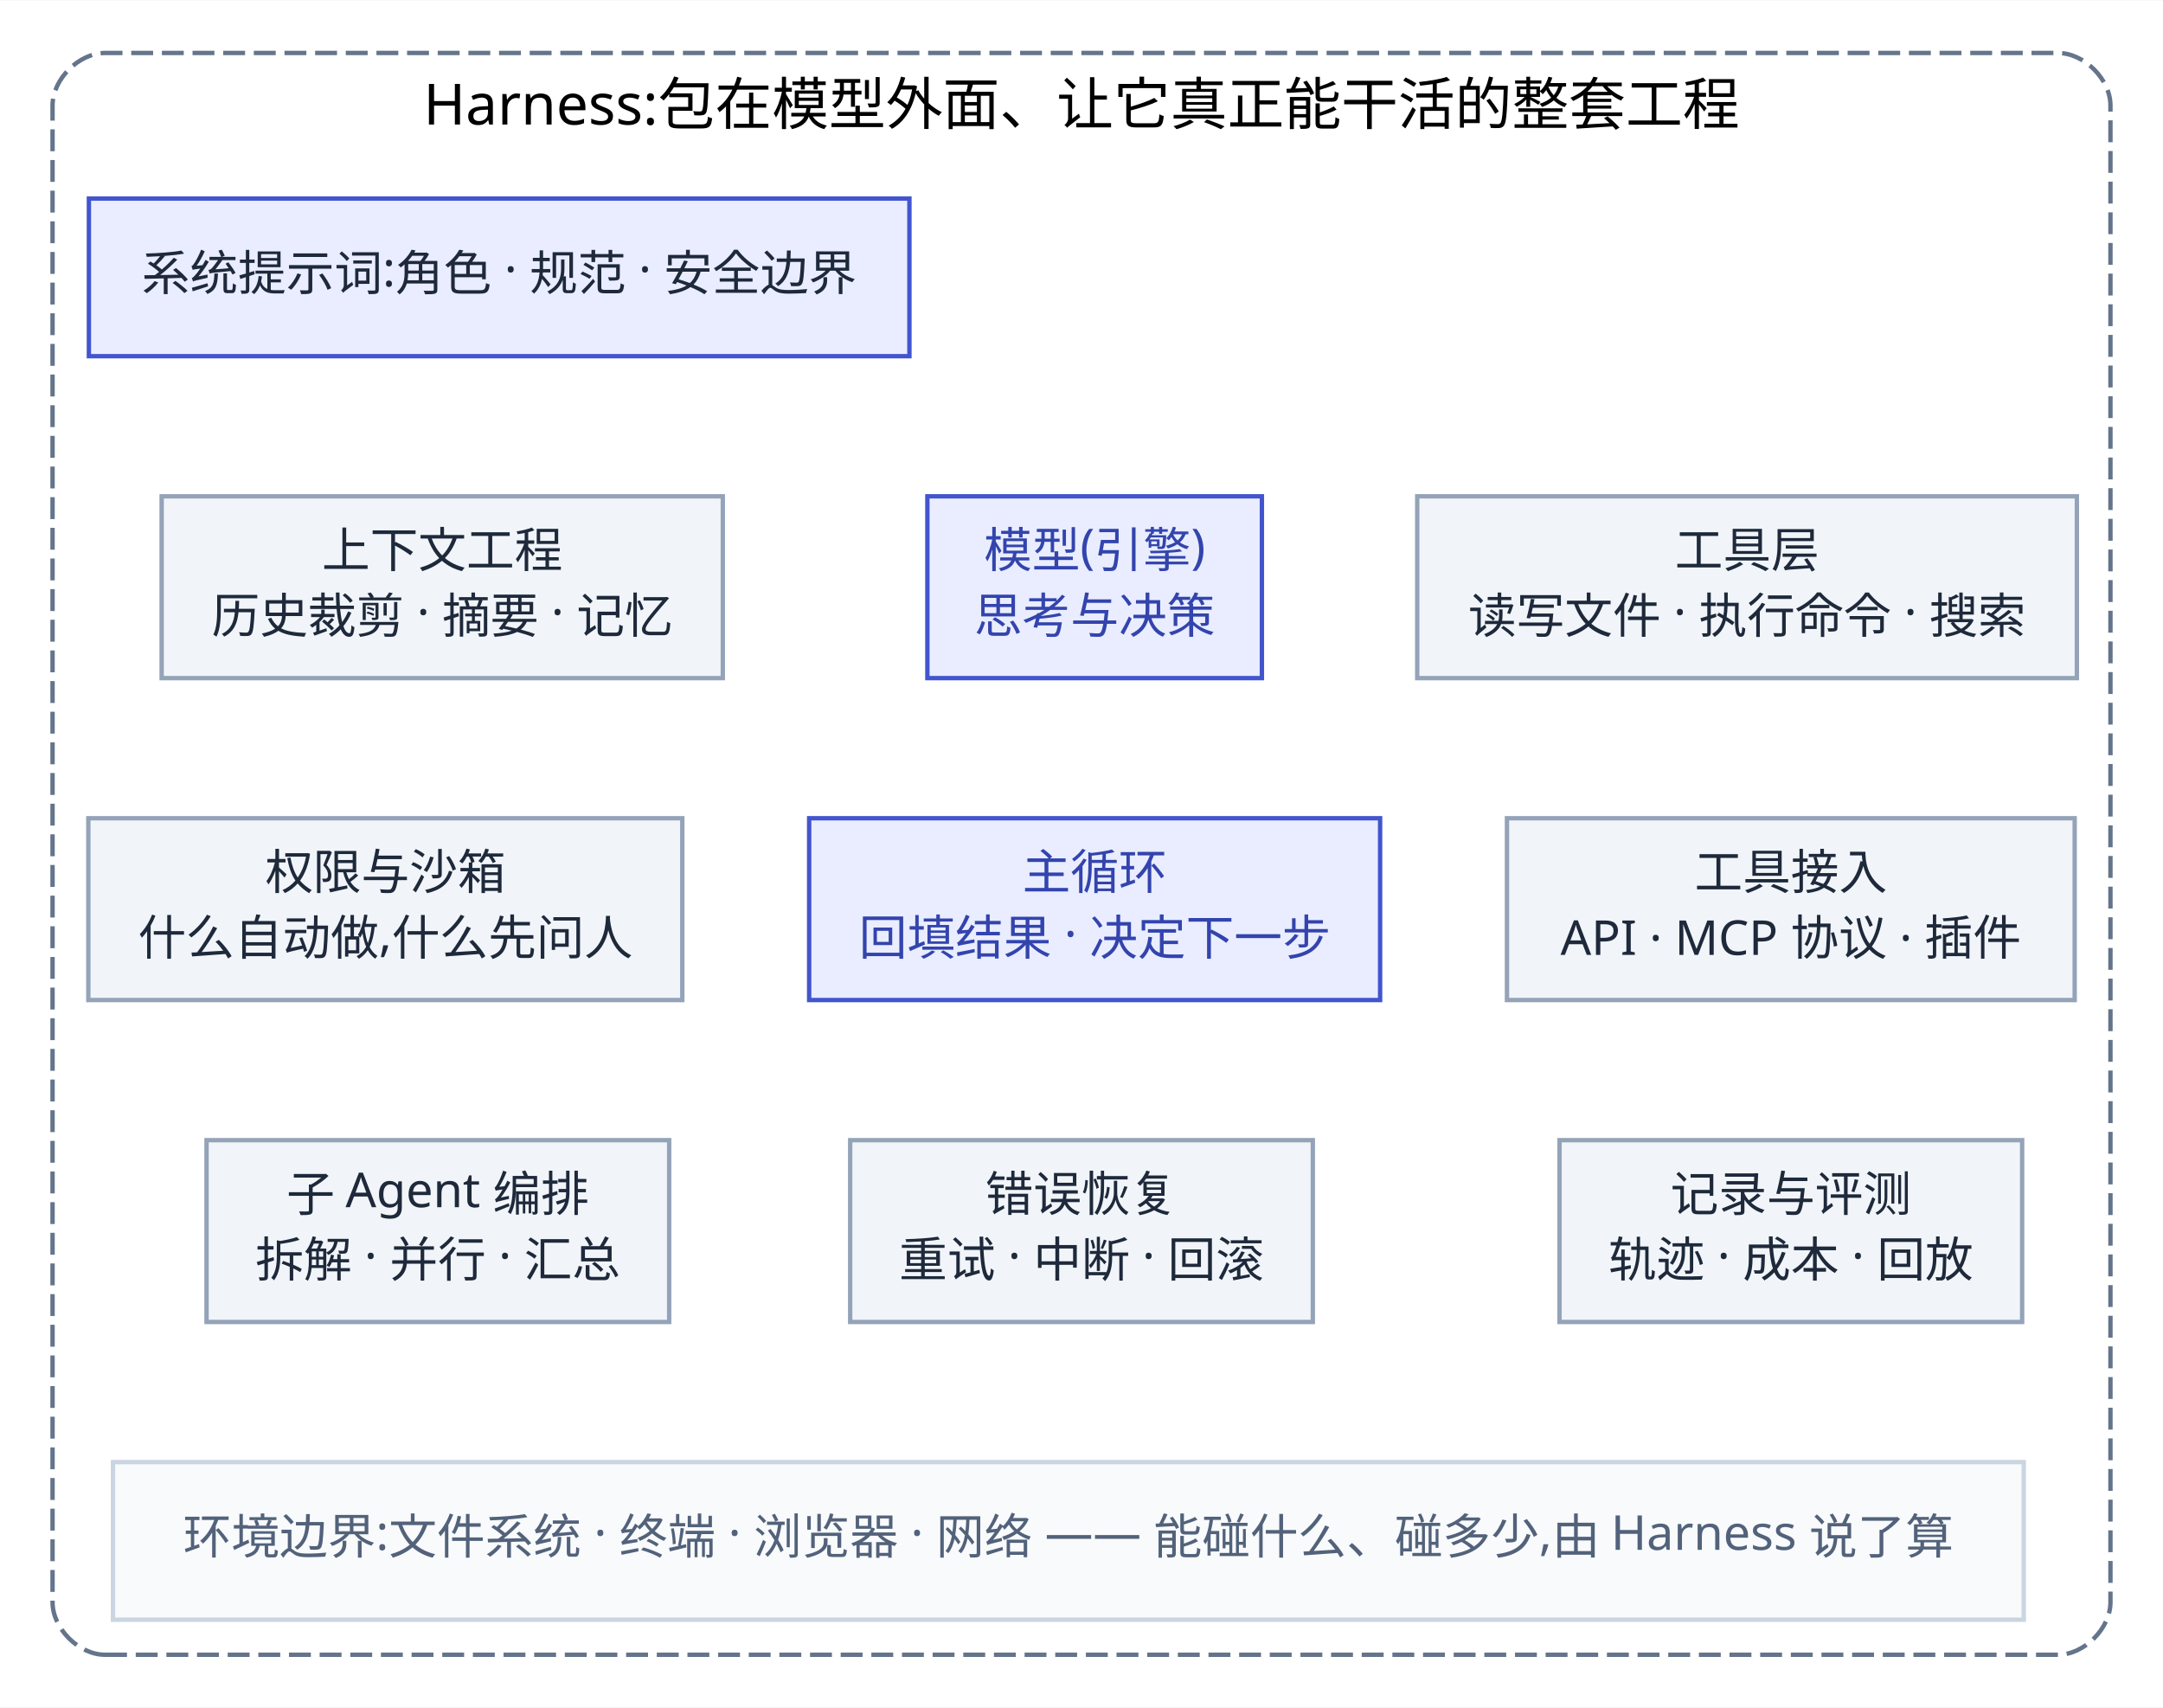
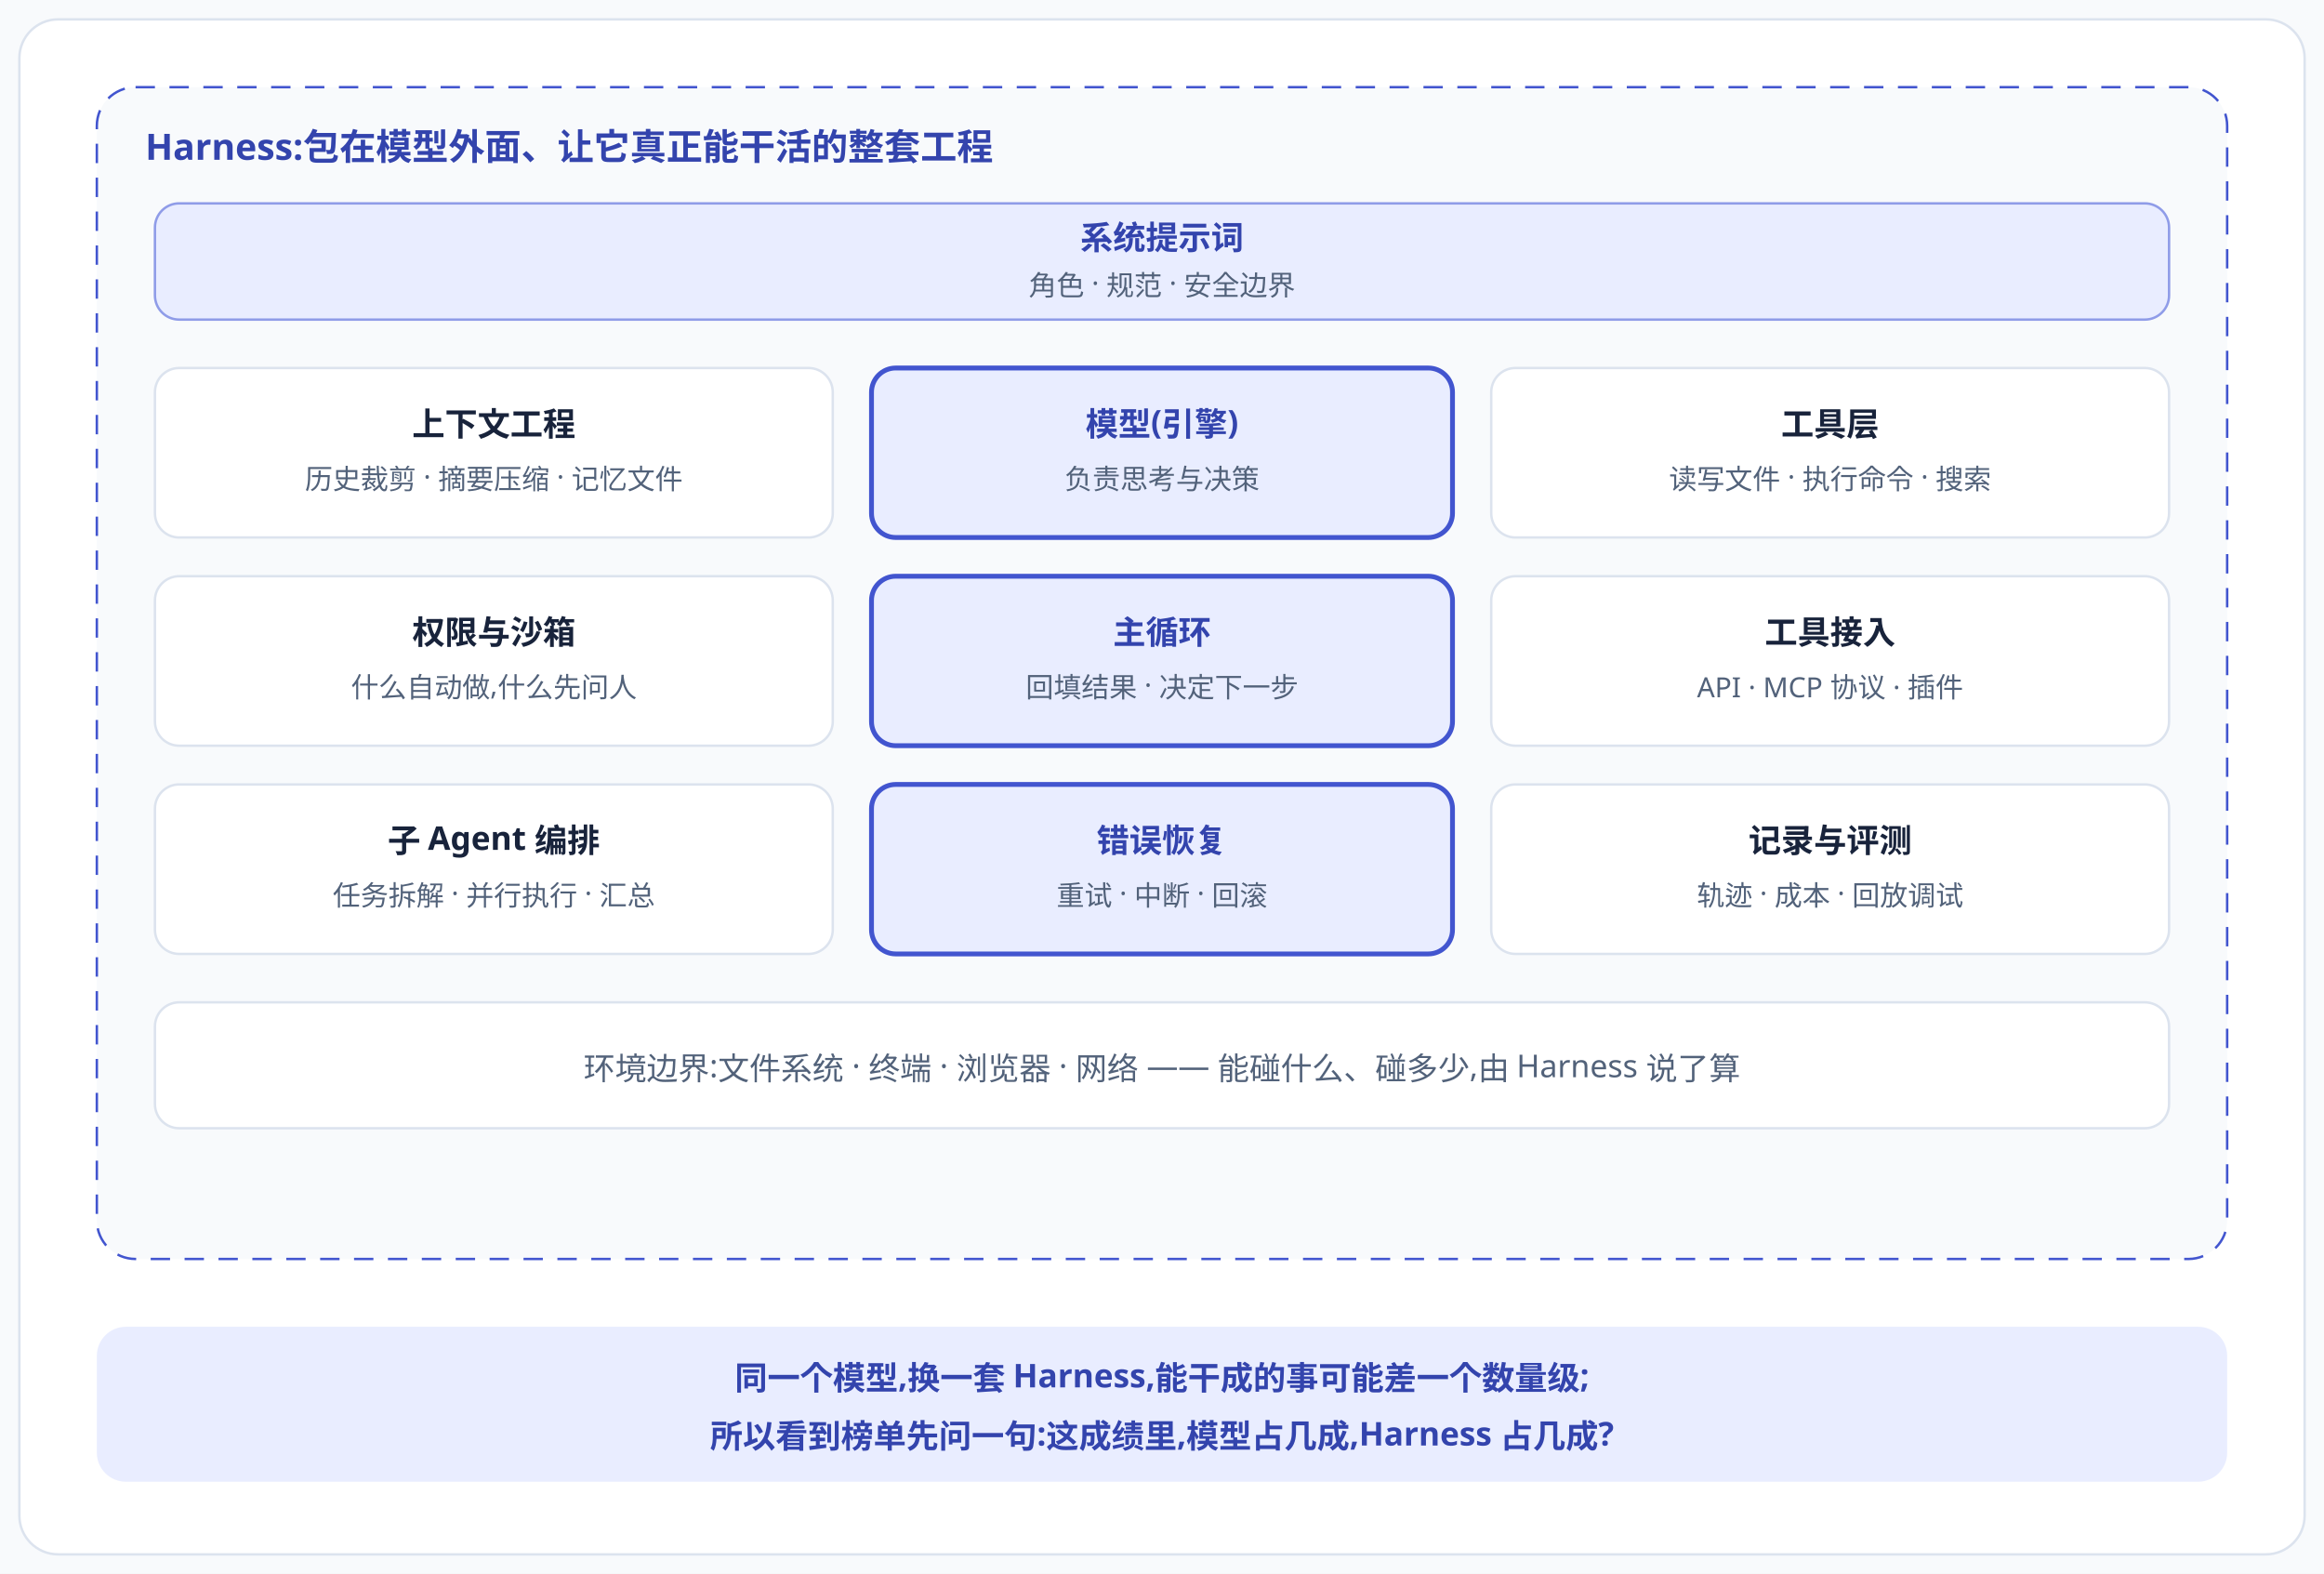
- <svg xmlns="http://www.w3.org/2000/svg" width="494pt" height="390pt" viewBox="0.00 0.00 494.00 389.81">
-   <g id="graph0" class="graph" transform="scale(1 1) rotate(0) translate(4 385.81)">
-     <polygon fill="white" stroke="none" points="-4,4 -4,-385.81 490,-385.81 490,4 -4,4" />
-     <g id="clust1" class="cluster">
-       <path fill="white" stroke="#64748b" stroke-dasharray="5,2" d="M20,-8C20,-8 466,-8 466,-8 472,-8 478,-14 478,-20 478,-20 478,-361.81 478,-361.81 478,-367.81 472,-373.81 466,-373.81 466,-373.81 20,-373.81 20,-373.81 14,-373.81 8,-367.81 8,-361.81 8,-361.81 8,-20 8,-20 8,-14 14,-8 20,-8" />
-       <text text-anchor="middle" x="243" y="-357.46" font-family="Microsoft YaHei" font-size="13.00">Harness:包在模型外面、让它真正能干活的整套工程</text>
-     </g>
-     <g id="node1" class="node">
-       <polygon fill="#e9edff" stroke="#4255cf" points="203.7,-340.56 16.3,-340.56 16.3,-304.56 203.7,-304.56 203.7,-340.56" />
-       <text text-anchor="middle" x="110" y="-319.61" font-family="Microsoft YaHei" font-size="11.00" fill="#1e293b">系统提示词:角色 · 规范 · 安全边界</text>
-     </g>
-     <g id="node2" class="node">
-       <polygon fill="#f1f5f9" stroke="#94a3b8" points="161.08,-272.56 32.92,-272.56 32.92,-231.04 161.08,-231.04 161.08,-272.56" />
-       <text text-anchor="middle" x="97" y="-256.35" font-family="Microsoft YaHei" font-size="11.00" fill="#1e293b">上下文工程</text>
-       <text text-anchor="middle" x="97" y="-241.35" font-family="Microsoft YaHei" font-size="11.00" fill="#1e293b">历史裁剪 · 摘要 · 记忆</text>
-     </g>
-     <g id="node5" class="node">
-       <polygon fill="#f1f5f9" stroke="#94a3b8" points="151.83,-199.04 16.17,-199.04 16.17,-157.52 151.83,-157.52 151.83,-199.04" />
-       <text text-anchor="middle" x="84" y="-182.83" font-family="Microsoft YaHei" font-size="11.00" fill="#1e293b">权限与沙箱</text>
-       <text text-anchor="middle" x="84" y="-167.83" font-family="Microsoft YaHei" font-size="11.00" fill="#1e293b">什么自动做,什么先问人</text>
-     </g>
-     <g id="node3" class="node">
-       <polygon fill="#e9edff" stroke="#4255cf" points="284.2,-272.56 207.8,-272.56 207.8,-231.04 284.2,-231.04 284.2,-272.56" />
-       <text text-anchor="middle" x="246" y="-256.35" font-family="Microsoft YaHei" font-size="11.00" fill="#3344ad">模型(引擎)</text>
-       <text text-anchor="middle" x="246" y="-241.35" font-family="Microsoft YaHei" font-size="11.00" fill="#3344ad">思考与决策</text>
-     </g>
-     <g id="node6" class="node">
-       <polygon fill="#e9edff" stroke="#4255cf" points="311.2,-199.04 180.8,-199.04 180.8,-157.52 311.2,-157.52 311.2,-199.04" />
-       <text text-anchor="middle" x="246" y="-182.83" font-family="Microsoft YaHei" font-size="11.00" fill="#3344ad">主循环</text>
-       <text text-anchor="middle" x="246" y="-167.83" font-family="Microsoft YaHei" font-size="11.00" fill="#3344ad">回填结果 · 决定下一步</text>
-     </g>
-     <g id="node4" class="node">
-       <polygon fill="#f1f5f9" stroke="#94a3b8" points="470.33,-272.56 319.67,-272.56 319.67,-231.04 470.33,-231.04 470.33,-272.56" />
-       <text text-anchor="middle" x="395" y="-256.35" font-family="Microsoft YaHei" font-size="11.00" fill="#1e293b">工具层</text>
-       <text text-anchor="middle" x="395" y="-241.35" font-family="Microsoft YaHei" font-size="11.00" fill="#1e293b">读写文件 · 执行命令 · 搜索</text>
-     </g>
-     <g id="node7" class="node">
-       <polygon fill="#f1f5f9" stroke="#94a3b8" points="469.83,-199.04 340.17,-199.04 340.17,-157.52 469.83,-157.52 469.83,-199.04" />
-       <text text-anchor="middle" x="405" y="-182.83" font-family="Microsoft YaHei" font-size="11.00" fill="#1e293b">工具接入</text>
-       <text text-anchor="middle" x="405" y="-167.83" font-family="Microsoft YaHei" font-size="11.00" fill="#1e293b">API · MCP 协议 · 插件</text>
-     </g>
-     <g id="node8" class="node">
-       <polygon fill="#f1f5f9" stroke="#94a3b8" points="148.83,-125.52 43.17,-125.52 43.17,-84 148.83,-84 148.83,-125.52" />
-       <text text-anchor="middle" x="96" y="-109.31" font-family="Microsoft YaHei" font-size="11.00" fill="#1e293b">子 Agent 编排</text>
-       <text text-anchor="middle" x="96" y="-94.31" font-family="Microsoft YaHei" font-size="11.00" fill="#1e293b">拆解 · 并行 · 汇总</text>
-     </g>
-     <g id="node9" class="node">
-       <polygon fill="#f1f5f9" stroke="#94a3b8" points="295.83,-125.52 190.17,-125.52 190.17,-84 295.83,-84 295.83,-125.52" />
-       <text text-anchor="middle" x="243" y="-109.31" font-family="Microsoft YaHei" font-size="11.00" fill="#1e293b">错误恢复</text>
-       <text text-anchor="middle" x="243" y="-94.31" font-family="Microsoft YaHei" font-size="11.00" fill="#1e293b">重试 · 中断 · 回滚</text>
-     </g>
-     <g id="node10" class="node">
-       <polygon fill="#f1f5f9" stroke="#94a3b8" points="457.83,-125.52 352.17,-125.52 352.17,-84 457.83,-84 457.83,-125.52" />
-       <text text-anchor="middle" x="405" y="-109.31" font-family="Microsoft YaHei" font-size="11.00" fill="#1e293b">记录与评测</text>
-       <text text-anchor="middle" x="405" y="-94.31" font-family="Microsoft YaHei" font-size="11.00" fill="#1e293b">轨迹 · 成本 · 回放</text>
-     </g>
-     <g id="node11" class="node">
-       <polygon fill="#f8fafc" stroke="#cbd5e1" points="458.2,-52 21.8,-52 21.8,-16 458.2,-16 458.2,-52" />
-       <text text-anchor="middle" x="240" y="-31.05" font-family="Microsoft YaHei" font-size="11.00" fill="#52627a">环境边界:文件系统 · 终端 · 浏览器 · 网络 —— 能碰什么、碰多少,由 Harness 说了算</text>
-     </g>
-   </g>
+ <svg xmlns="http://www.w3.org/2000/svg" viewBox="0 0 960 650" font-family="system-ui,'PingFang SC','Microsoft YaHei','Noto Sans SC',sans-serif">
+   <defs>
+     <marker id="arr5" viewBox="0 0 10 10" refX="8" refY="5" markerWidth="7" markerHeight="7" orient="auto">
+       <path d="M0,0 L10,5 L0,10 z" fill="#4255cf" />
+     </marker>
+   </defs>
+   <rect width="960" height="650" fill="#f8fafc" />
+   <rect x="8" y="8" width="944" height="634" rx="16" fill="#ffffff" stroke="#dce3ee" />
+   <rect x="40" y="36" width="880" height="484" rx="16" fill="#f8fafc" stroke="#4255cf" stroke-dasharray="8 6" />
+   <text x="60" y="66" font-size="15" font-weight="650" fill="#3344ad">Harness:包在模型外面、让它真正能干活的整套工程</text>
+   <rect x="64" y="84" width="832" height="48" rx="10" fill="#e9edff" stroke="#8f9ce8" />
+   <text x="480" y="103" font-size="13.5" font-weight="650" fill="#3344ad" text-anchor="middle">系统提示词</text>
+   <text x="480" y="122" font-size="11.5" fill="#52627a" text-anchor="middle">角色 · 规范 · 安全边界</text>
+   <rect x="64" y="152" width="280" height="70" rx="10" fill="#ffffff" stroke="#dce3ee" />
+   <text x="204" y="180" font-size="13.5" font-weight="650" fill="#18233b" text-anchor="middle">上下文工程</text>
+   <text x="204" y="202" font-size="11.5" fill="#52627a" text-anchor="middle">历史裁剪 · 摘要压缩 · 记忆文件</text>
+   <rect x="360" y="152" width="240" height="70" rx="10" fill="#e9edff" stroke="#4255cf" stroke-width="2" />
+   <text x="480" y="180" font-size="13.5" font-weight="650" fill="#3344ad" text-anchor="middle">模型(引擎)</text>
+   <text x="480" y="202" font-size="11.5" fill="#52627a" text-anchor="middle">负责思考与决策</text>
+   <rect x="616" y="152" width="280" height="70" rx="10" fill="#ffffff" stroke="#dce3ee" />
+   <text x="756" y="180" font-size="13.5" font-weight="650" fill="#18233b" text-anchor="middle">工具层</text>
+   <text x="756" y="202" font-size="11.5" fill="#52627a" text-anchor="middle">读写文件 · 执行命令 · 搜索</text>
+   <rect x="64" y="238" width="280" height="70" rx="10" fill="#ffffff" stroke="#dce3ee" />
+   <text x="204" y="266" font-size="13.5" font-weight="650" fill="#18233b" text-anchor="middle">权限与沙箱</text>
+   <text x="204" y="288" font-size="11.5" fill="#52627a" text-anchor="middle">什么自动做,什么先问人</text>
+   <rect x="360" y="238" width="240" height="70" rx="10" fill="#e9edff" stroke="#4255cf" stroke-width="2" />
+   <text x="480" y="266" font-size="13.5" font-weight="650" fill="#3344ad" text-anchor="middle">主循环</text>
+   <text x="480" y="288" font-size="11.5" fill="#52627a" text-anchor="middle">回填结果 · 决定下一步</text>
+   <rect x="616" y="238" width="280" height="70" rx="10" fill="#ffffff" stroke="#dce3ee" />
+   <text x="756" y="266" font-size="13.5" font-weight="650" fill="#18233b" text-anchor="middle">工具接入</text>
+   <text x="756" y="288" font-size="11.5" fill="#52627a" text-anchor="middle">API · MCP 协议 · 插件</text>
+   <rect x="64" y="324" width="280" height="70" rx="10" fill="#ffffff" stroke="#dce3ee" />
+   <text x="204" y="352" font-size="13.5" font-weight="650" fill="#18233b" text-anchor="middle">子 Agent 编排</text>
+   <text x="204" y="374" font-size="11.5" fill="#52627a" text-anchor="middle">任务拆解 · 并行执行 · 汇总</text>
+   <rect x="360" y="324" width="240" height="70" rx="10" fill="#e9edff" stroke="#4255cf" stroke-width="2" />
+   <text x="480" y="352" font-size="13.5" font-weight="650" fill="#3344ad" text-anchor="middle">错误恢复</text>
+   <text x="480" y="374" font-size="11.5" fill="#52627a" text-anchor="middle">重试 · 中断 · 回滚</text>
+   <rect x="616" y="324" width="280" height="70" rx="10" fill="#ffffff" stroke="#dce3ee" />
+   <text x="756" y="352" font-size="13.5" font-weight="650" fill="#18233b" text-anchor="middle">记录与评测</text>
+   <text x="756" y="374" font-size="11.5" fill="#52627a" text-anchor="middle">轨迹 · 成本 · 回放调试</text>
+   <rect x="64" y="414" width="832" height="52" rx="10" fill="#ffffff" stroke="#dce3ee" />
+   <text x="480" y="446" font-size="13" fill="#52627a" text-anchor="middle">环境边界:文件系统 · 终端 · 浏览器 · 网络 —— 能碰什么、碰多少,由 Harness 说了算</text>
+   <rect x="40" y="548" width="880" height="64" rx="12" fill="#e9edff" />
+   <text x="480" y="574" font-size="13.5" font-weight="650" fill="#3344ad" text-anchor="middle">同一个模型,换一套 Harness,能干成的事可能差一个数量级;</text>
+   <text x="480" y="598" font-size="13.5" font-weight="650" fill="#3344ad" text-anchor="middle">所以看到榜单先问一句:这成绩里,模型占几成,Harness 占几成?</text>
</svg>
